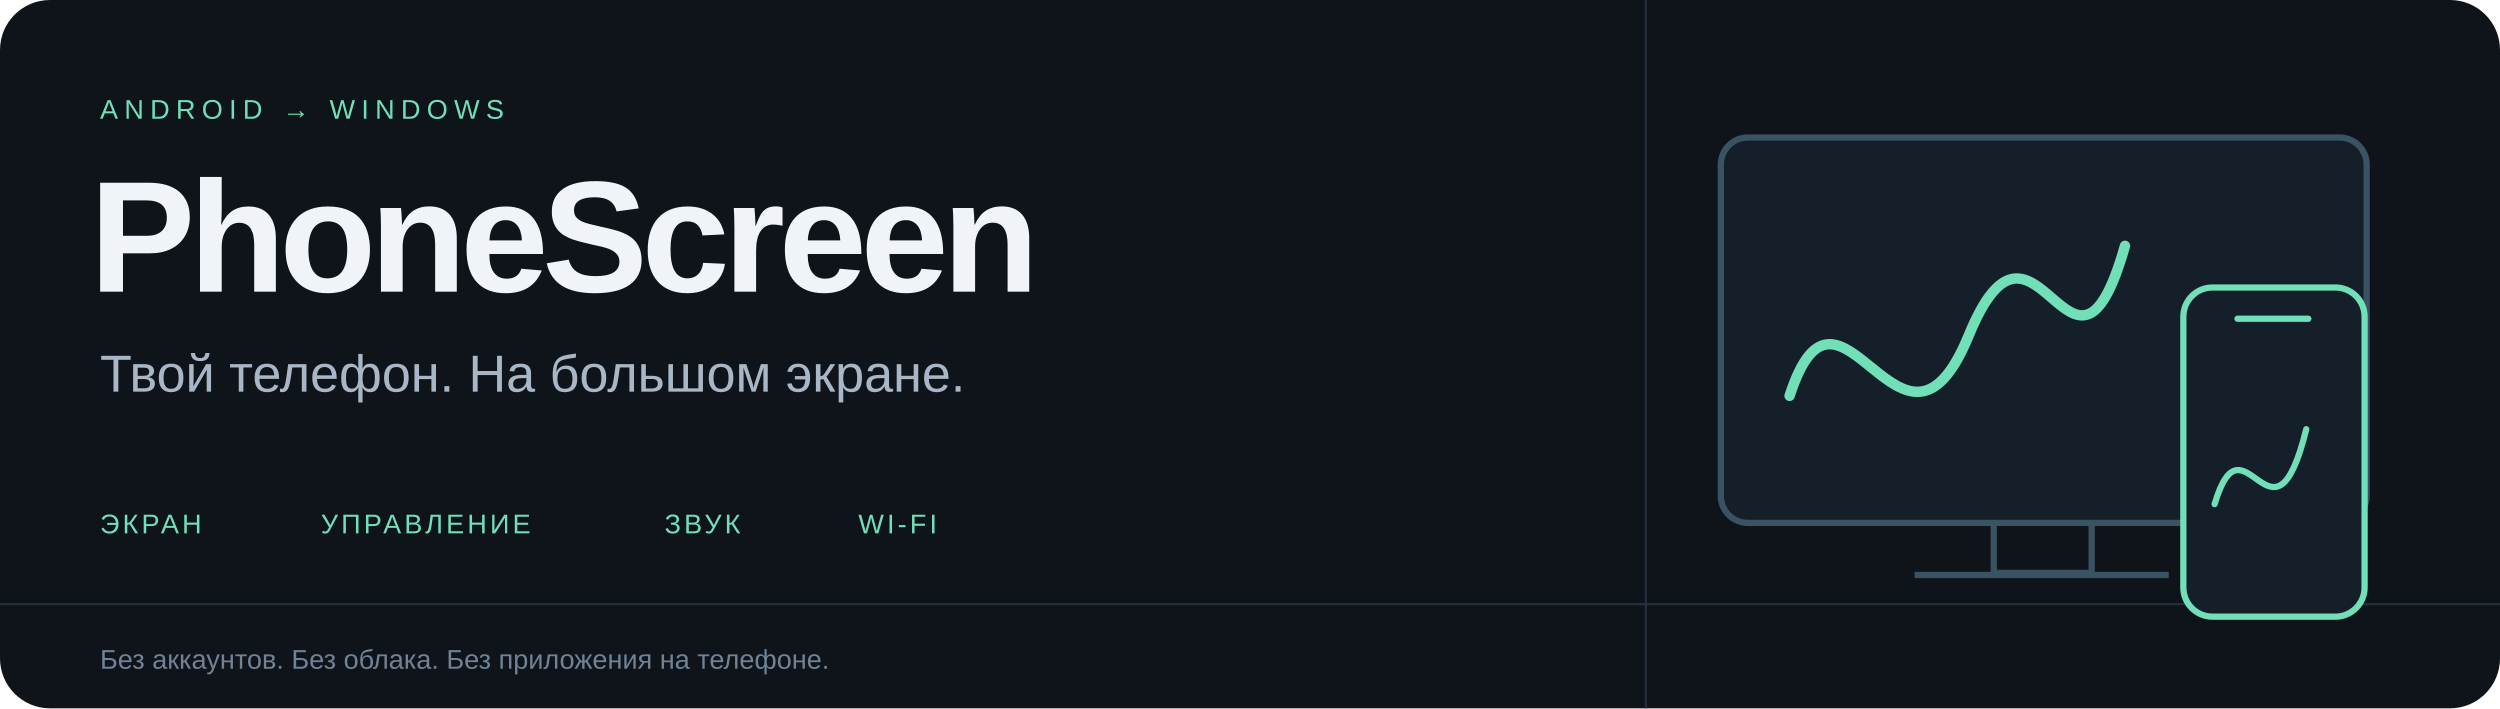
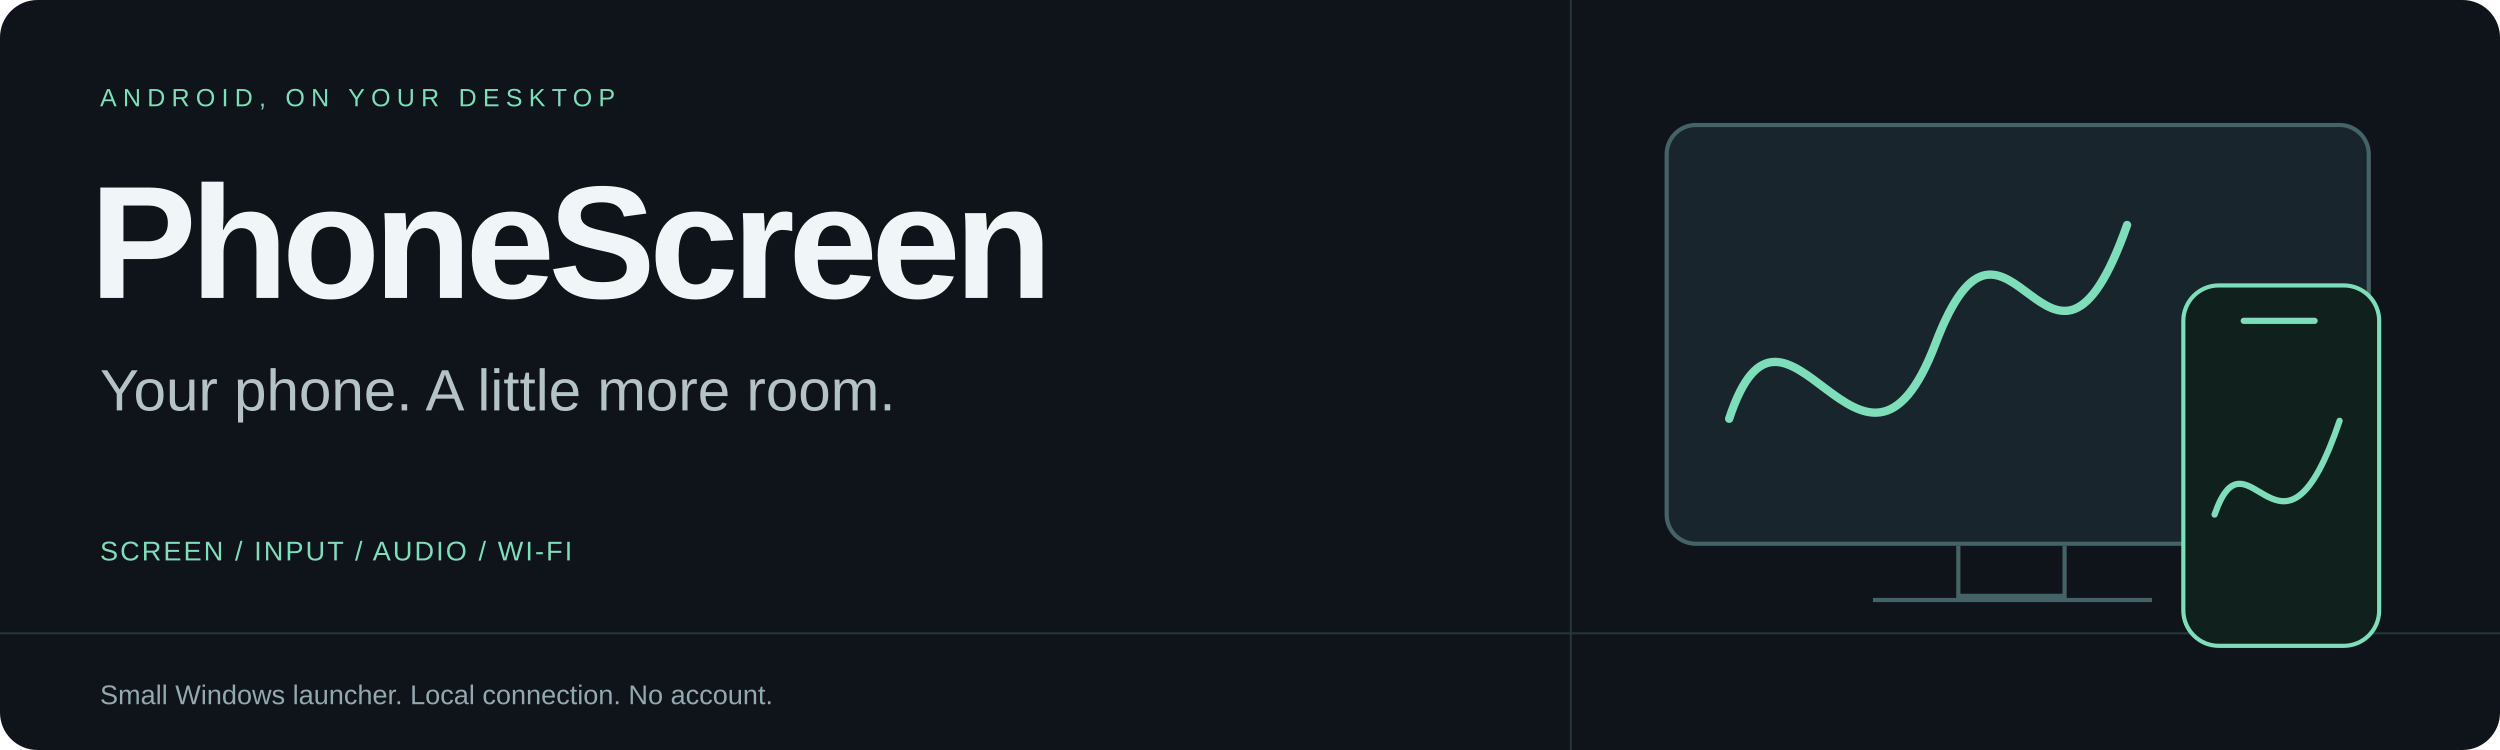
- <svg xmlns="http://www.w3.org/2000/svg" width="1200" height="340" viewBox="0 0 1200 340">
-   <rect width="1200" height="340" rx="24" fill="#0e141a" />
-   <path d="M0 290H1200M790 0V340" stroke="#24313d" />
-   <text x="48" y="57" fill="#71dfb8" font-family="Segoe UI,Arial,sans-serif" font-size="13" letter-spacing="3">ANDROID → WINDOWS</text>
-   <text x="43" y="140" fill="#f0f4f8" font-family="Segoe UI,Arial,sans-serif" font-weight="700" font-size="76" letter-spacing="-3">PhoneScreen</text>
-   <text x="48" y="188" fill="#a8b6c5" font-family="Segoe UI,Arial,sans-serif" font-size="25">Твой телефон. На большом экране.</text>
-   <g fill="#71dfb8" font-family="Segoe UI,Arial,sans-serif" font-size="13" letter-spacing="1.5">
-     <text x="48" y="256">ЭКРАН</text>
-     <text x="154" y="256">УПРАВЛЕНИЕ</text>
-     <text x="319" y="256">ЗВУК</text>
-     <text x="412" y="256">WI-FI</text>
+ <svg xmlns="http://www.w3.org/2000/svg" width="1200" height="360" viewBox="0 0 1200 360">
+   <rect width="1200" height="360" rx="18" fill="#0e141a" />
+   <path d="M0 304H1200M754 0V360" stroke="#26353a" />
+   <text x="48" y="51" fill="#7fdeba" font-family="Segoe UI,Arial,sans-serif" font-size="12" letter-spacing="3">ANDROID, ON YOUR DESKTOP</text>
+   <text x="43" y="143" fill="#f0f6f8" font-family="Segoe UI,Arial,sans-serif" font-size="77" font-weight="700" letter-spacing="-3">PhoneScreen</text>
+   <text x="48" y="197" fill="#b5c3c9" font-family="Segoe UI,Arial,sans-serif" font-size="28">Your phone. A little more room.</text>
+   <text x="48" y="269" fill="#7fdeba" font-family="Segoe UI,Arial,sans-serif" font-size="13" letter-spacing="1">SCREEN  /  INPUT  /  AUDIO  /  WI-FI</text>
+   <text x="48" y="338" fill="#93a8af" font-family="Segoe UI,Arial,sans-serif" font-size="13">Small Windows launcher. Local connection. No account.</text>
+   <g fill="#18252c" stroke="#456367" stroke-width="2">
+     <rect x="800" y="60" width="337" height="201" rx="14" />
+     <path d="M940 262v24h51v-24M899 288h134" fill="none" />
+     <rect x="1048" y="137" width="94" height="173" rx="17" fill="#10201c" stroke="#7fdeba" />
  </g>
-   <text x="48" y="321" fill="#6f8296" font-family="Segoe UI,Arial,sans-serif" font-size="13">Без аккаунтов. Без облака. Без приложения на телефоне.</text>
-   <g fill="#141f29" stroke="#3a5363" stroke-width="3">
-     <rect x="826" y="66" width="310" height="185" rx="13" />
-     <path d="M957 251V275H1004V251M919 276H1041" fill="none" />
-     <rect x="1048" y="138" width="87" height="158" rx="14" stroke="#71dfb8" />
+   <g fill="none" stroke="#7fdeba" stroke-linecap="round">
+     <path d="M830 201C857 119 894 257 929 165S984 213 1021 108" stroke-width="4" />
+     <path d="M1063 247C1079 201 1095 285 1123 202" stroke-width="3" />
+     <path d="M1077 154h34" stroke-width="3" />
  </g>
-   <g fill="none" stroke="#71dfb8" stroke-width="5" stroke-linecap="round">
-     <path d="M859 190C883 116 913 239 945 161S995 206 1020 118" />
-     <path d="M1063 242C1077 195 1091 271 1107 206" stroke-width="3" />
-   </g>
-   <path d="M1074 153H1108" stroke="#71dfb8" stroke-width="3" stroke-linecap="round" />
</svg>
